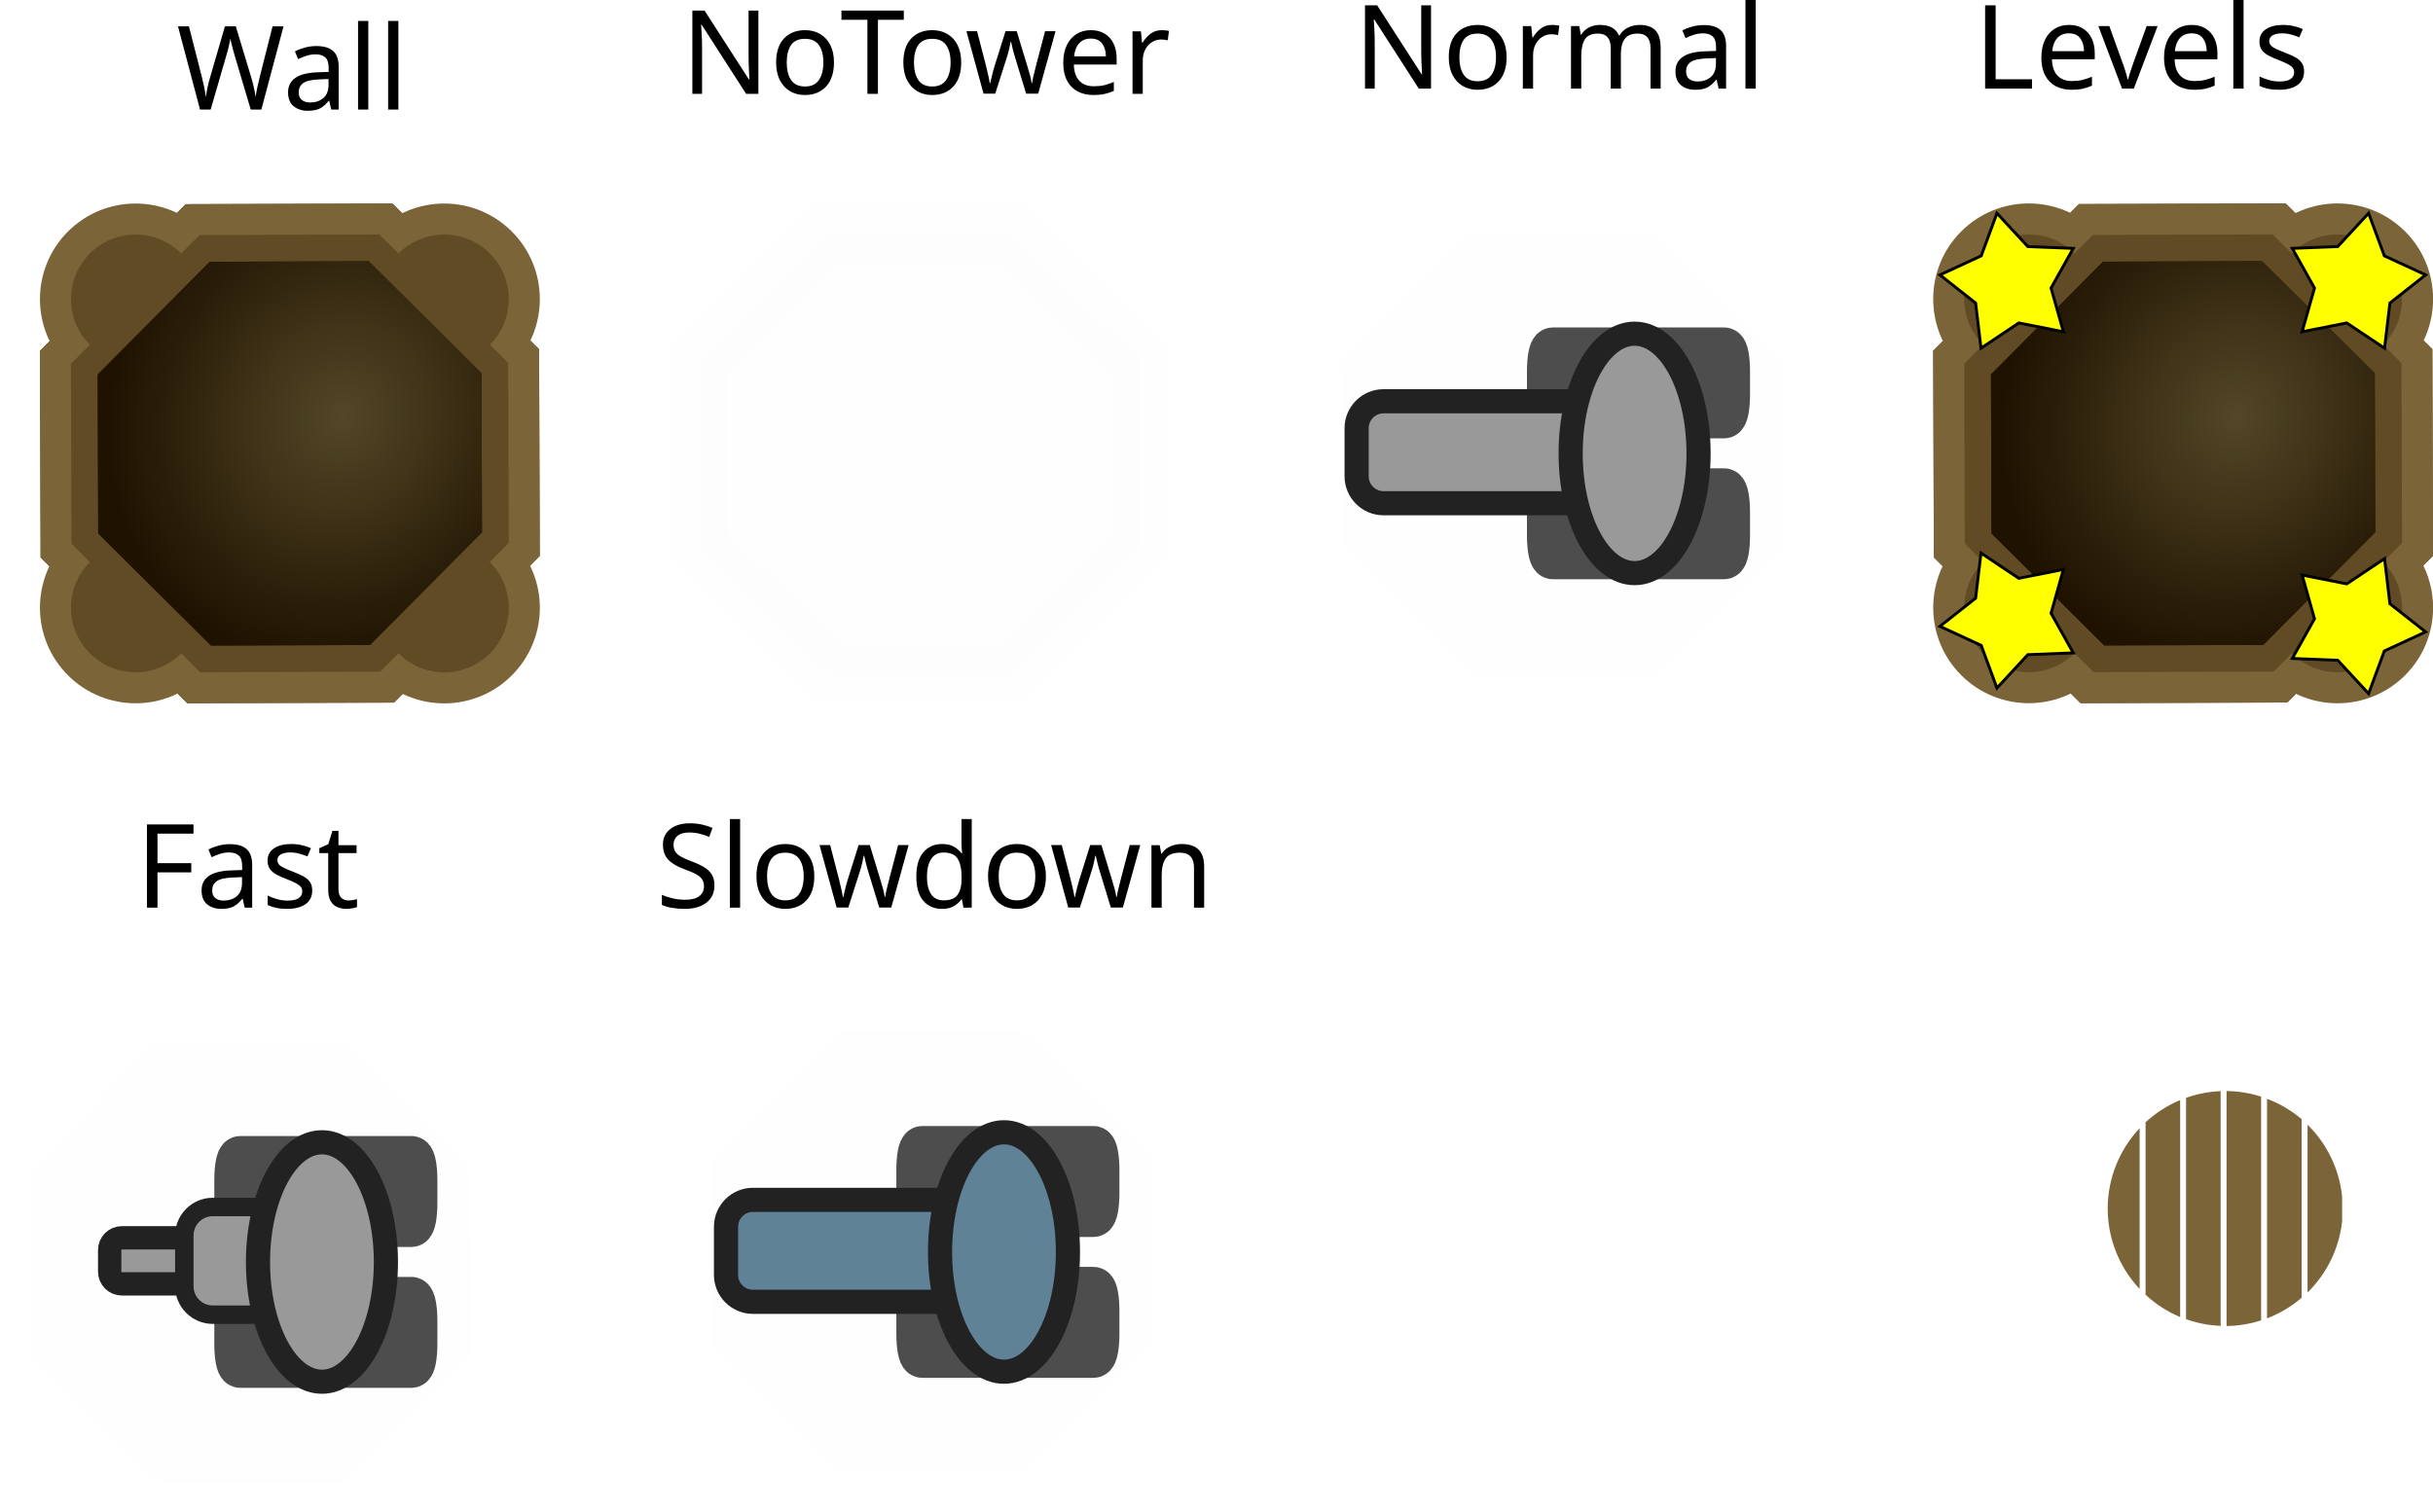
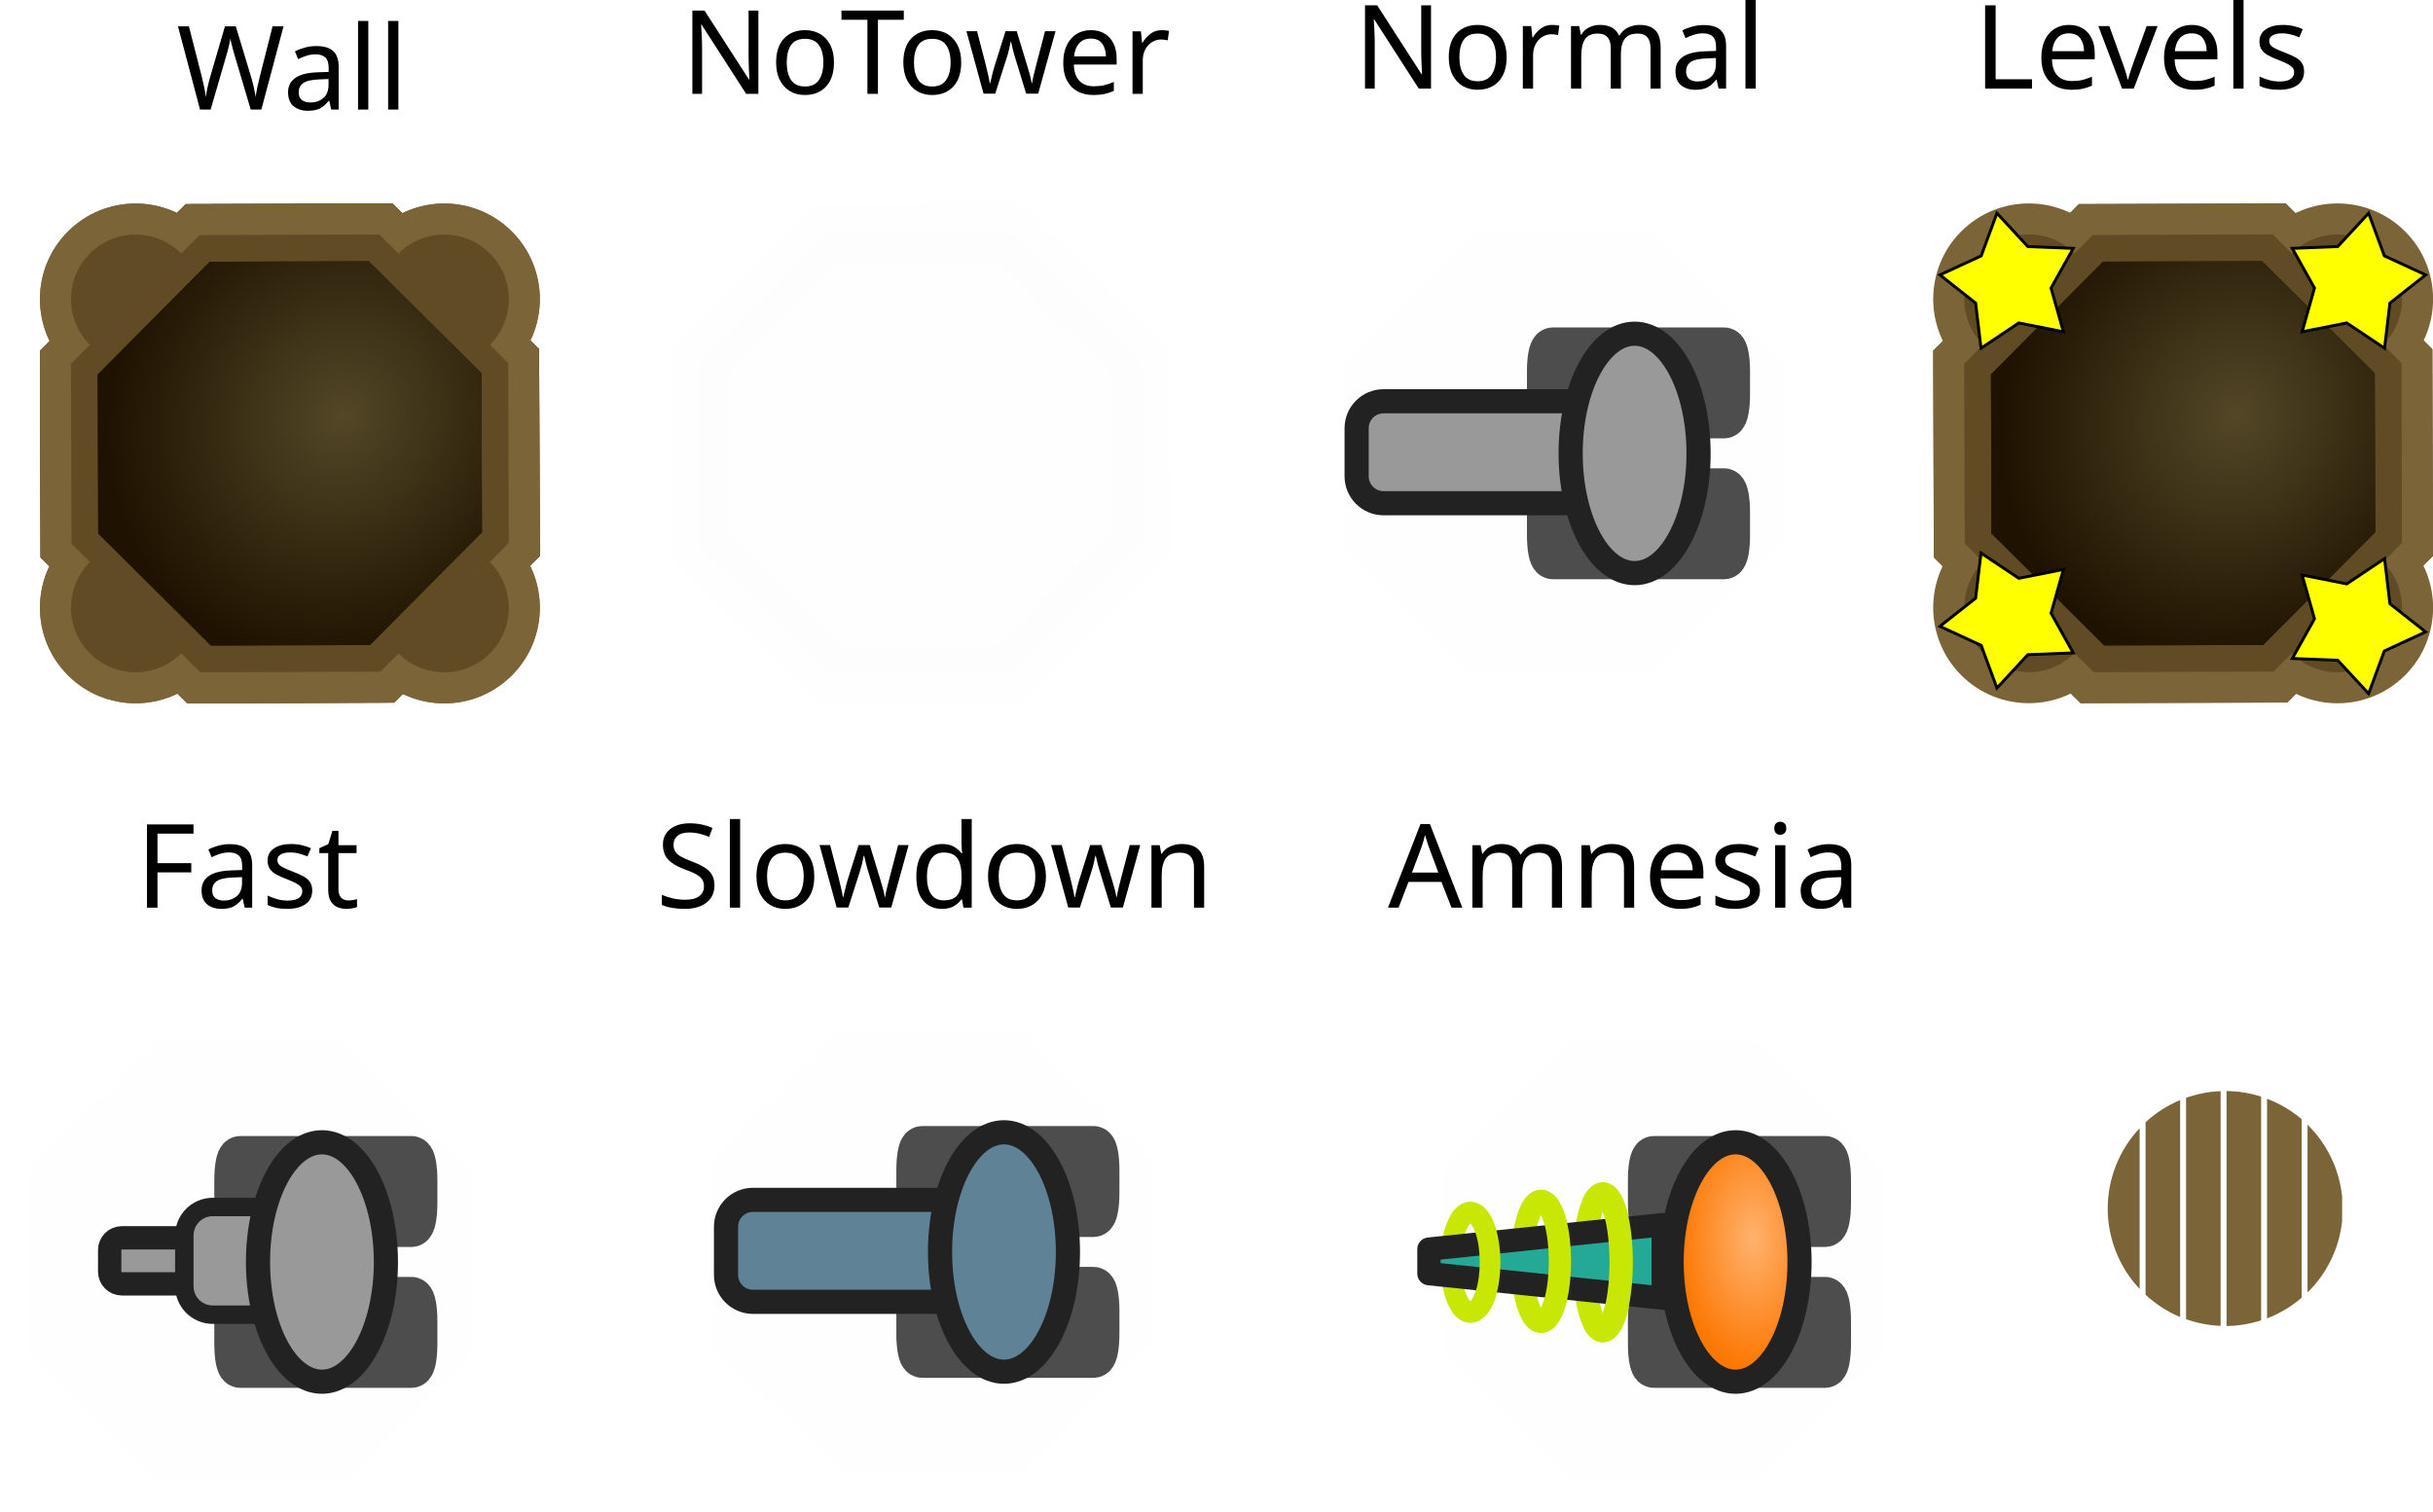
<svg xmlns="http://www.w3.org/2000/svg" xmlns:xlink="http://www.w3.org/1999/xlink" version="1.1" id="svg3954" width="834.521" height="518.696" viewBox="0 0 834.521 518.696">
  <defs id="defs3958">
+     <linearGradient id="linearGradient4571">
+       <stop style="stop-color:#ffb26e;stop-opacity:1" offset="0" id="stop4573" />
+       <stop style="stop-color:#fc7701;stop-opacity:1" offset="1" id="stop4575" />
+     </linearGradient>
+     <marker orient="auto" refY="0.0" refX="0.0" id="Arrow2Mend" style="overflow:visible;">
+       <path id="path4295" style="fill-rule:evenodd;stroke-width:0.625;stroke-linejoin:round;stroke:#288888;stroke-opacity:1;fill:#288888;fill-opacity:1" d="M 8.719,4.034 L -2.207,0.016 L 8.719,-4.002 C 6.973,-1.63 6.983,1.616 8.719,4.034 z " transform="scale(0.6) rotate(180) translate(0,0)" />
+     </marker>
    <linearGradient id="linearGradient868">
      <stop style="stop-color:#534727;stop-opacity:1" offset="0" id="stop864" />
      <stop style="stop-color:#1f1200;stop-opacity:1;" offset="1" id="stop866" />
    </linearGradient>
    <radialGradient xlink:href="#linearGradient868" id="radialGradient4826" cx="91.753" cy="61.468" fx="91.753" fy="61.468" r="76.49" gradientUnits="userSpaceOnUse" gradientTransform="matrix(1.041471,0.5771942,-0.6284157,1.133517,48.8269,-51.99556)" />
    <radialGradient xlink:href="#linearGradient868" id="radialGradient982" gradientUnits="userSpaceOnUse" gradientTransform="matrix(1.041471,0.5771942,-0.6284157,1.133517,48.8269,-51.99556)" cx="91.753" cy="61.468" fx="91.753" fy="61.468" r="76.49" />
    <radialGradient xlink:href="#linearGradient868" id="radialGradient1000" gradientUnits="userSpaceOnUse" gradientTransform="matrix(1.041471,0.5771942,-0.6284157,1.133517,48.8269,-51.99556)" cx="91.753" cy="61.468" fx="91.753" fy="61.468" r="76.49" />
    <radialGradient xlink:href="#linearGradient868" id="radialGradient3429" gradientUnits="userSpaceOnUse" gradientTransform="matrix(1.041471,0.5771942,-0.6284157,1.133517,48.8269,-51.99556)" cx="91.753" cy="61.468" fx="91.753" fy="61.468" r="76.49" />
+     <radialGradient xlink:href="#linearGradient4571" id="radialGradient4577" cx="587.654" cy="358.549" fx="587.654" fy="358.549" r="26.079" gradientTransform="matrix(1,0,0,1.73376,0,-266.4602)" gradientUnits="userSpaceOnUse" />
  </defs>
  <g id="layer1" style="display:inline" transform="translate(13.70159,69.82339)">
    <g style="display:inline" id="g956" transform="translate(1.7804064e-4,0.00112739)">
      <path transform="matrix(0.9979036,0.01742151,-0.01741848,0.9980776,2.152659,-1.168831)" style="display:inline;fill:#1f1200;fill-opacity:1;stroke:#614b25;stroke-width:19.822;stroke-miterlimit:4;stroke-dasharray:none;stroke-dashoffset:0;stroke-opacity:1" d="M 161.721,115.428 118.211,160.772 55.381,162.068 10.038,118.558 8.741,55.728 52.252,10.384 115.081,9.088 160.425,52.598 Z" id="path3966" />
      <path id="path4814" d="M 161.721,115.428 118.211,160.772 55.381,162.068 10.038,118.558 8.741,55.728 52.252,10.384 115.081,9.088 160.425,52.598 Z" style="display:inline;fill:url(#radialGradient4826);fill-opacity:1;fill-rule:nonzero;stroke:none;stroke-width:19.822;stroke-miterlimit:4;stroke-dasharray:none;stroke-dashoffset:0;stroke-opacity:1" transform="matrix(0.8674289,0.01514367,-0.01514103,0.8675801,13.07877,10.19302)" />
      <path transform="matrix(1.058391,0.01847401,-0.01847429,1.058375,-2.912422,-6.434432)" style="display:inline;fill:none;fill-opacity:1;stroke:#7c6439;stroke-width:10.019;stroke-miterlimit:4;stroke-dasharray:none;stroke-dashoffset:0;stroke-opacity:1" d="M 161.721,115.428 118.211,160.772 55.381,162.068 10.038,118.558 8.741,55.728 52.252,10.384 115.081,9.088 160.425,52.598 Z" id="path3966-5" />
      <path d="m 13.368,52.222 a 27.474,27.474 0 0 1 -10e-7,-38.854 27.474,27.474 0 0 1 38.854,-1e-6" id="path851" style="display:inline;fill:#614b25;fill-opacity:1;stroke:#7c6439;stroke-width:10.645;stroke-miterlimit:4;stroke-dasharray:none;stroke-dashoffset:99;stroke-opacity:1" />
      <path transform="scale(-1,1)" style="display:inline;fill:#614b25;fill-opacity:1;stroke:#7c6439;stroke-width:10.645;stroke-miterlimit:4;stroke-dasharray:none;stroke-dashoffset:99;stroke-opacity:1" id="path858" d="m -158.093,52.222 a 27.474,27.474 0 0 1 0,-38.854 27.474,27.474 0 0 1 38.854,-1e-6" />
      <path d="m -158.093,-119.268 a 27.474,27.474 0 0 1 0,-38.854 27.474,27.474 0 0 1 38.854,0" id="path860" style="display:inline;fill:#614b25;fill-opacity:1;stroke:#7c6439;stroke-width:10.645;stroke-miterlimit:4;stroke-dasharray:none;stroke-dashoffset:99;stroke-opacity:1" transform="scale(-1,-1)" />
      <path transform="scale(1,-1)" style="display:inline;fill:#614b25;fill-opacity:1;stroke:#7c6439;stroke-width:10.645;stroke-miterlimit:4;stroke-dasharray:none;stroke-dashoffset:99;stroke-opacity:1" id="path862" d="m 13.368,-119.237 a 27.474,27.474 0 0 1 -10e-7,-38.854 27.474,27.474 0 0 1 38.854,0" />
    </g>
    <text xml:space="preserve" style="font-style:normal;font-weight:normal;font-size:40px;line-height:1.25;font-family:sans-serif;letter-spacing:0px;word-spacing:0px;fill:#000000;fill-opacity:1;stroke:none" x="46.865" y="-32.223" id="text1004">
      <tspan id="tspan1002" x="46.865" y="-32.223">Wall</tspan>
    </text>
    <text id="text1008" y="-37.63" x="219.906" style="font-style:normal;font-weight:normal;font-size:40px;line-height:1.25;font-family:sans-serif;letter-spacing:0px;word-spacing:0px;fill:#000000;fill-opacity:1;stroke:none" xml:space="preserve">
      <tspan y="-37.63" x="219.906" id="tspan1006">NoTower</tspan>
    </text>
    <text xml:space="preserve" style="font-style:normal;font-weight:normal;font-size:40px;line-height:1.25;font-family:sans-serif;letter-spacing:0px;word-spacing:0px;fill:#000000;fill-opacity:1;stroke:none" x="450.626" y="-39.433" id="text1030">
      <tspan id="tspan1028" x="450.626" y="-39.433">Normal</tspan>
    </text>
    <g transform="translate(649.3899,-0.0308423)" id="g3413" style="display:inline">
      <path id="path3415" d="M 161.721,115.428 118.211,160.772 55.381,162.068 10.038,118.558 8.741,55.728 52.252,10.384 115.081,9.088 160.425,52.598 Z" style="display:inline;fill:#1f1200;fill-opacity:1;stroke:#614b25;stroke-width:19.822;stroke-miterlimit:4;stroke-dasharray:none;stroke-dashoffset:0;stroke-opacity:1" transform="matrix(0.9979036,0.01742151,-0.01741848,0.9980776,2.152659,-1.168831)" />
      <path transform="matrix(0.8674289,0.01514367,-0.01514103,0.8675801,13.07877,10.19302)" style="display:inline;fill:url(#radialGradient3429);fill-opacity:1;fill-rule:nonzero;stroke:none;stroke-width:19.822;stroke-miterlimit:4;stroke-dasharray:none;stroke-dashoffset:0;stroke-opacity:1" d="M 161.721,115.428 118.211,160.772 55.381,162.068 10.038,118.558 8.741,55.728 52.252,10.384 115.081,9.088 160.425,52.598 Z" id="path3417" />
      <path id="path3419" d="M 161.721,115.428 118.211,160.772 55.381,162.068 10.038,118.558 8.741,55.728 52.252,10.384 115.081,9.088 160.425,52.598 Z" style="display:inline;fill:none;fill-opacity:1;stroke:#7c6439;stroke-width:10.019;stroke-miterlimit:4;stroke-dasharray:none;stroke-dashoffset:0;stroke-opacity:1" transform="matrix(1.058391,0.01847401,-0.01847429,1.058375,-2.912422,-6.434432)" />
      <path style="display:inline;fill:#614b25;fill-opacity:1;stroke:#7c6439;stroke-width:10.645;stroke-miterlimit:4;stroke-dasharray:none;stroke-dashoffset:99;stroke-opacity:1" id="path3421" d="m 13.368,52.222 a 27.474,27.474 0 0 1 -10e-7,-38.854 27.474,27.474 0 0 1 38.854,-1e-6" />
      <path d="m -158.093,52.222 a 27.474,27.474 0 0 1 0,-38.854 27.474,27.474 0 0 1 38.854,-1e-6" id="path3423" style="display:inline;fill:#614b25;fill-opacity:1;stroke:#7c6439;stroke-width:10.645;stroke-miterlimit:4;stroke-dasharray:none;stroke-dashoffset:99;stroke-opacity:1" transform="scale(-1,1)" />
      <path transform="scale(-1,-1)" style="display:inline;fill:#614b25;fill-opacity:1;stroke:#7c6439;stroke-width:10.645;stroke-miterlimit:4;stroke-dasharray:none;stroke-dashoffset:99;stroke-opacity:1" id="path3425" d="m -158.093,-119.268 a 27.474,27.474 0 0 1 0,-38.854 27.474,27.474 0 0 1 38.854,0" />
      <path d="m 13.368,-119.237 a 27.474,27.474 0 0 1 -10e-7,-38.854 27.474,27.474 0 0 1 38.854,0" id="path3427" style="display:inline;fill:#614b25;fill-opacity:1;stroke:#7c6439;stroke-width:10.645;stroke-miterlimit:4;stroke-dasharray:none;stroke-dashoffset:99;stroke-opacity:1" transform="scale(1,-1)" />
    </g>
    <text id="text3449" y="-39.433" x="663.321" style="font-style:normal;font-weight:normal;font-size:40px;line-height:1.25;font-family:sans-serif;letter-spacing:0px;word-spacing:0px;fill:#000000;fill-opacity:1;stroke:none" xml:space="preserve">
      <tspan y="-39.433" x="663.321" id="tspan3453">Levels</tspan>
    </text>
+     <g transform="translate(1.7804064e-4,0.00112739)" id="g4579" style="display:inline">
+       <path id="path4581" d="M 161.721,115.428 118.211,160.772 55.381,162.068 10.038,118.558 8.741,55.728 52.252,10.384 115.081,9.088 160.425,52.598 Z" style="display:inline;fill:#1f1200;fill-opacity:1;stroke:#614b25;stroke-width:19.822;stroke-miterlimit:4;stroke-dasharray:none;stroke-dashoffset:0;stroke-opacity:1" transform="matrix(0.9979036,0.01742151,-0.01741848,0.9980776,2.152659,-1.168831)" />
+       <path transform="matrix(0.8674289,0.01514367,-0.01514103,0.8675801,13.07877,10.19302)" style="display:inline;fill:url(#radialGradient4826);fill-opacity:1;fill-rule:nonzero;stroke:none;stroke-width:19.822;stroke-miterlimit:4;stroke-dasharray:none;stroke-dashoffset:0;stroke-opacity:1" d="M 161.721,115.428 118.211,160.772 55.381,162.068 10.038,118.558 8.741,55.728 52.252,10.384 115.081,9.088 160.425,52.598 Z" id="path4583" />
+       <path id="path4585" d="M 161.721,115.428 118.211,160.772 55.381,162.068 10.038,118.558 8.741,55.728 52.252,10.384 115.081,9.088 160.425,52.598 Z" style="display:inline;fill:none;fill-opacity:1;stroke:#7c6439;stroke-width:10.019;stroke-miterlimit:4;stroke-dasharray:none;stroke-dashoffset:0;stroke-opacity:1" transform="matrix(1.058391,0.01847401,-0.01847429,1.058375,-2.912422,-6.434432)" />
+       <path style="display:inline;fill:#614b25;fill-opacity:1;stroke:#7c6439;stroke-width:10.645;stroke-miterlimit:4;stroke-dasharray:none;stroke-dashoffset:99;stroke-opacity:1" id="path4587" d="m 13.368,52.222 a 27.474,27.474 0 0 1 -10e-7,-38.854 27.474,27.474 0 0 1 38.854,-1e-6" />
+       <path d="m -158.093,52.222 a 27.474,27.474 0 0 1 0,-38.854 27.474,27.474 0 0 1 38.854,-1e-6" id="path4589" style="display:inline;fill:#614b25;fill-opacity:1;stroke:#7c6439;stroke-width:10.645;stroke-miterlimit:4;stroke-dasharray:none;stroke-dashoffset:99;stroke-opacity:1" transform="scale(-1,1)" />
+       <path transform="scale(-1,-1)" style="display:inline;fill:#614b25;fill-opacity:1;stroke:#7c6439;stroke-width:10.645;stroke-miterlimit:4;stroke-dasharray:none;stroke-dashoffset:99;stroke-opacity:1" id="path4591" d="m -158.093,-119.268 a 27.474,27.474 0 0 1 0,-38.854 27.474,27.474 0 0 1 38.854,0" />
+       <path d="m 13.368,-119.237 a 27.474,27.474 0 0 1 -10e-7,-38.854 27.474,27.474 0 0 1 38.854,0" id="path4593" style="display:inline;fill:#614b25;fill-opacity:1;stroke:#7c6439;stroke-width:10.645;stroke-miterlimit:4;stroke-dasharray:none;stroke-dashoffset:99;stroke-opacity:1" transform="scale(1,-1)" />
+     </g>
  </g>
  <g id="layer4" style="display:none" transform="translate(13.70177,69.82452)">
    <g transform="translate(216.0387,-3.09e-6)" id="g980" style="display:inline">
      <path id="path966" d="M 161.721,115.428 118.211,160.772 55.381,162.068 10.038,118.558 8.741,55.728 52.252,10.384 115.081,9.088 160.425,52.598 Z" style="display:inline;fill:#1f1200;fill-opacity:1;stroke:#614b25;stroke-width:19.822;stroke-miterlimit:4;stroke-dasharray:none;stroke-dashoffset:0;stroke-opacity:1" transform="matrix(0.9979036,0.01742151,-0.01741848,0.9980776,2.152659,-1.168831)" />
      <path transform="matrix(0.8674289,0.01514367,-0.01514103,0.8675801,13.07877,10.19302)" style="display:inline;fill:url(#radialGradient982);fill-opacity:1;fill-rule:nonzero;stroke:none;stroke-width:19.822;stroke-miterlimit:4;stroke-dasharray:none;stroke-dashoffset:0;stroke-opacity:1" d="M 161.721,115.428 118.211,160.772 55.381,162.068 10.038,118.558 8.741,55.728 52.252,10.384 115.081,9.088 160.425,52.598 Z" id="path968" />
      <path id="path970" d="M 161.721,115.428 118.211,160.772 55.381,162.068 10.038,118.558 8.741,55.728 52.252,10.384 115.081,9.088 160.425,52.598 Z" style="display:inline;fill:none;fill-opacity:1;stroke:#7c6439;stroke-width:10.019;stroke-miterlimit:4;stroke-dasharray:none;stroke-dashoffset:0;stroke-opacity:1" transform="matrix(1.058391,0.01847401,-0.01847429,1.058375,-2.912422,-6.434432)" />
      <path style="display:inline;fill:#614b25;fill-opacity:1;stroke:#7c6439;stroke-width:10.645;stroke-miterlimit:4;stroke-dasharray:none;stroke-dashoffset:99;stroke-opacity:1" id="path972" d="m 13.368,52.222 a 27.474,27.474 0 0 1 -10e-7,-38.854 27.474,27.474 0 0 1 38.854,-1e-6" />
      <path d="m -158.093,52.222 a 27.474,27.474 0 0 1 0,-38.854 27.474,27.474 0 0 1 38.854,-1e-6" id="path974" style="display:inline;fill:#614b25;fill-opacity:1;stroke:#7c6439;stroke-width:10.645;stroke-miterlimit:4;stroke-dasharray:none;stroke-dashoffset:99;stroke-opacity:1" transform="scale(-1,1)" />
      <path transform="scale(-1,-1)" style="display:inline;fill:#614b25;fill-opacity:1;stroke:#7c6439;stroke-width:10.645;stroke-miterlimit:4;stroke-dasharray:none;stroke-dashoffset:99;stroke-opacity:1" id="path976" d="m -158.093,-119.268 a 27.474,27.474 0 0 1 0,-38.854 27.474,27.474 0 0 1 38.854,0" />
      <path d="m 13.368,-119.237 a 27.474,27.474 0 0 1 -10e-7,-38.854 27.474,27.474 0 0 1 38.854,0" id="path978" style="display:inline;fill:#614b25;fill-opacity:1;stroke:#7c6439;stroke-width:10.645;stroke-miterlimit:4;stroke-dasharray:none;stroke-dashoffset:99;stroke-opacity:1" transform="scale(1,-1)" />
    </g>
    <g style="display:inline" id="g998" transform="translate(436.5379,0)">
      <path transform="matrix(0.9979036,0.01742151,-0.01741848,0.9980776,2.152659,-1.168831)" style="display:inline;fill:#1f1200;fill-opacity:1;stroke:#614b25;stroke-width:19.822;stroke-miterlimit:4;stroke-dasharray:none;stroke-dashoffset:0;stroke-opacity:1" d="M 161.721,115.428 118.211,160.772 55.381,162.068 10.038,118.558 8.741,55.728 52.252,10.384 115.081,9.088 160.425,52.598 Z" id="path984" />
      <path id="path986" d="M 161.721,115.428 118.211,160.772 55.381,162.068 10.038,118.558 8.741,55.728 52.252,10.384 115.081,9.088 160.425,52.598 Z" style="display:inline;fill:url(#radialGradient1000);fill-opacity:1;fill-rule:nonzero;stroke:none;stroke-width:19.822;stroke-miterlimit:4;stroke-dasharray:none;stroke-dashoffset:0;stroke-opacity:1" transform="matrix(0.8674289,0.01514367,-0.01514103,0.8675801,13.07877,10.19302)" />
      <path transform="matrix(1.058391,0.01847401,-0.01847429,1.058375,-2.912422,-6.434432)" style="display:inline;fill:none;fill-opacity:1;stroke:#7c6439;stroke-width:10.019;stroke-miterlimit:4;stroke-dasharray:none;stroke-dashoffset:0;stroke-opacity:1" d="M 161.721,115.428 118.211,160.772 55.381,162.068 10.038,118.558 8.741,55.728 52.252,10.384 115.081,9.088 160.425,52.598 Z" id="path988" />
      <path d="m 13.368,52.222 a 27.474,27.474 0 0 1 -10e-7,-38.854 27.474,27.474 0 0 1 38.854,-1e-6" id="path990" style="display:inline;fill:#614b25;fill-opacity:1;stroke:#7c6439;stroke-width:10.645;stroke-miterlimit:4;stroke-dasharray:none;stroke-dashoffset:99;stroke-opacity:1" />
      <path transform="scale(-1,1)" style="display:inline;fill:#614b25;fill-opacity:1;stroke:#7c6439;stroke-width:10.645;stroke-miterlimit:4;stroke-dasharray:none;stroke-dashoffset:99;stroke-opacity:1" id="path992" d="m -158.093,52.222 a 27.474,27.474 0 0 1 0,-38.854 27.474,27.474 0 0 1 38.854,-1e-6" />
      <path d="m -158.093,-119.268 a 27.474,27.474 0 0 1 0,-38.854 27.474,27.474 0 0 1 38.854,0" id="path994" style="display:inline;fill:#614b25;fill-opacity:1;stroke:#7c6439;stroke-width:10.645;stroke-miterlimit:4;stroke-dasharray:none;stroke-dashoffset:99;stroke-opacity:1" transform="scale(-1,-1)" />
      <path transform="scale(1,-1)" style="display:inline;fill:#614b25;fill-opacity:1;stroke:#7c6439;stroke-width:10.645;stroke-miterlimit:4;stroke-dasharray:none;stroke-dashoffset:99;stroke-opacity:1" id="path996" d="m 13.368,-119.237 a 27.474,27.474 0 0 1 -10e-7,-38.854 27.474,27.474 0 0 1 38.854,0" />
    </g>
  </g>
  <g id="layer3" transform="translate(13.70159,69.82339)" style="display:inline">
    <rect rx="1.4" ry="7.464" y="375.795" x="67.345" height="22.987" width="61.438" id="rect918-9" style="display:inline;fill:#4d4d4d;fill-opacity:1;stroke:#4d4d4d;stroke-width:15.078;stroke-linejoin:round;stroke-miterlimit:4;stroke-dasharray:none;stroke-dashoffset:99;stroke-opacity:1" />
    <rect style="display:inline;fill:#4d4d4d;fill-opacity:1;stroke:#4d4d4d;stroke-width:15.078;stroke-linejoin:round;stroke-miterlimit:4;stroke-dasharray:none;stroke-dashoffset:99;stroke-opacity:1" id="rect4367-2" width="61.438" height="22.987" x="67.345" y="327.465" ry="7.464" rx="1.4" />
    <g id="g4313">
      <path id="path939" d="M 161.721,115.428 118.211,160.772 55.381,162.068 10.038,118.558 8.741,55.728 52.252,10.384 115.081,9.088 160.425,52.598 Z" style="display:inline;fill:#000000;fill-opacity:0.004;stroke:#000000;stroke-width:19.822;stroke-miterlimit:4;stroke-dasharray:none;stroke-dashoffset:0;stroke-opacity:0" transform="matrix(0.9979036,0.01742151,-0.01741848,0.9980776,438.6908,-1.167704)" />
      <g transform="matrix(2.071434,0,0,2.071434,-533.8386,-92.25217)" id="g916" />
      <g transform="matrix(2.071434,0,0,2.071434,-533.8386,-48.77949)" id="g920">
        <rect rx="0.676" ry="3.603" y="71.043" x="507.582" height="11.097" width="29.66" id="rect918" style="fill:#4d4d4d;fill-opacity:1;stroke:#4d4d4d;stroke-width:7.279;stroke-linejoin:round;stroke-miterlimit:4;stroke-dasharray:none;stroke-dashoffset:99;stroke-opacity:1" />
        <rect style="fill:#4d4d4d;fill-opacity:1;stroke:#4d4d4d;stroke-width:7.279;stroke-linejoin:round;stroke-miterlimit:4;stroke-dasharray:none;stroke-dashoffset:99;stroke-opacity:1" id="rect4367" width="29.66" height="11.097" x="507.582" y="47.712" ry="3.603" rx="0.676" />
      </g>
      <rect ry="9.241" y="67.842" x="451.625" height="34.982" width="105.106" id="rect860" style="fill:#999999;fill-opacity:1;stroke:#222222;stroke-width:8.286;stroke-linecap:round;stroke-linejoin:round;stroke-miterlimit:4;stroke-dasharray:none;stroke-dashoffset:99;stroke-opacity:1" />
      <ellipse ry="41.071" rx="21.936" cy="85.731" cx="546.967" id="path883" style="fill:#999999;fill-opacity:1;stroke:#222222;stroke-width:8.286;stroke-linecap:round;stroke-linejoin:round;stroke-miterlimit:4;stroke-dasharray:none;stroke-dashoffset:99;stroke-opacity:1" />
    </g>
    <path id="path945" d="M 161.721,115.428 118.211,160.772 55.381,162.068 10.038,118.558 8.741,55.728 52.252,10.384 115.081,9.088 160.425,52.598 Z" style="display:inline;fill:#000000;fill-opacity:0.004;stroke:#000000;stroke-width:19.822;stroke-miterlimit:4;stroke-dasharray:none;stroke-dashoffset:0;stroke-opacity:0.004" transform="matrix(0.9979036,0.01742151,-0.01741848,0.9980776,218.1916,-1.167704)" />
    <path transform="matrix(0.9979036,0.01742151,-0.01741848,0.9980776,651.5426,-1.199668)" style="display:inline;fill:#000000;fill-opacity:0.004;stroke:#000000;stroke-width:19.822;stroke-miterlimit:4;stroke-dasharray:none;stroke-dashoffset:0;stroke-opacity:0.004" d="M 161.721,115.428 118.211,160.772 55.381,162.068 10.038,118.558 8.741,55.728 52.252,10.384 115.081,9.088 160.425,52.598 Z" id="path3391" />
    <path style="fill:#ffff00;fill-rule:evenodd;stroke:#000000;stroke-width:1px;stroke-linecap:butt;stroke-linejoin:miter;stroke-opacity:1" id="path3435" d="m 694.047,125.553 -4.232,15.008 7.61,13.61 -15.581,0.613 -10.592,11.443 -5.398,-14.629 -14.156,-6.538 12.245,-9.654 1.843,-15.483 12.965,8.662 z" />
    <path d="m 694.047,-44.002 -4.232,15.008 7.61,13.61 -15.581,0.613 -10.592,11.443 -5.398,-14.629 -14.156,-6.538 12.245,-9.654 1.843,-15.483 12.965,8.662 z" id="path3443" style="fill:#ffff00;fill-rule:evenodd;stroke:#000000;stroke-width:1px;stroke-linecap:butt;stroke-linejoin:miter;stroke-opacity:1" transform="scale(1,-1)" />
    <path transform="scale(-1,-1)" style="fill:#ffff00;fill-rule:evenodd;stroke:#000000;stroke-width:1px;stroke-linecap:butt;stroke-linejoin:miter;stroke-opacity:1" id="path3445" d="m -775.938,-44.002 -4.232,15.008 7.61,13.61 -15.581,0.613 -10.592,11.443 -5.398,-14.629 -14.156,-6.538 12.245,-9.654 1.843,-15.483 12.965,8.662 z" />
    <path d="m -775.938,127.465 -4.232,15.008 7.61,13.61 -15.581,0.613 -10.592,11.443 -5.398,-14.629 -14.156,-6.538 12.245,-9.654 1.843,-15.483 12.965,8.662 z" id="path3447" style="fill:#ffff00;fill-rule:evenodd;stroke:#000000;stroke-width:1px;stroke-linecap:butt;stroke-linejoin:miter;stroke-opacity:1" transform="scale(-1,1)" />
    <text xml:space="preserve" style="font-style:normal;font-weight:normal;font-size:40px;line-height:1.25;font-family:sans-serif;letter-spacing:0px;word-spacing:0px;display:inline;fill:#000000;fill-opacity:1;stroke:none" x="32.831" y="241.585" id="text1030-1">
      <tspan x="32.831" y="241.585" id="tspan4298">Fast</tspan>
    </text>
    <g id="g4416">
      <path id="path939-7" d="M 161.721,115.428 118.211,160.772 55.381,162.068 10.038,118.558 8.741,55.728 52.252,10.384 115.081,9.088 160.425,52.598 Z" style="display:inline;fill:#000000;fill-opacity:0.004;stroke:#000000;stroke-width:19.822;stroke-miterlimit:4;stroke-dasharray:none;stroke-dashoffset:0;stroke-opacity:0" transform="matrix(0.9979036,0.01742151,-0.01741848,0.9980776,-11.54893,276.2451)" />
      <g transform="matrix(2.071434,0,0,2.071434,-984.0783,185.1607)" id="g916-2" style="display:inline" />
      <g transform="matrix(2.071434,0,0,2.071434,-984.0783,228.6334)" id="g920-2" style="display:inline" />
      <rect style="display:inline;fill:#999999;fill-opacity:1;stroke:#222222;stroke-width:8;stroke-linecap:round;stroke-linejoin:round;stroke-miterlimit:4;stroke-dasharray:none;stroke-dashoffset:99;stroke-opacity:1" id="rect4296" width="55.075" height="15.804" x="23.922" y="354.844" ry="4.175" />
      <rect ry="9.759" y="344.273" x="49.522" height="36.945" width="57.951" id="rect860-7" style="display:inline;fill:#999999;fill-opacity:1;stroke:#222222;stroke-width:6.323;stroke-linecap:round;stroke-linejoin:round;stroke-miterlimit:4;stroke-dasharray:none;stroke-dashoffset:99;stroke-opacity:1" />
      <ellipse ry="41.071" rx="21.936" cy="363.143" cx="96.727" id="path883-5" style="display:inline;fill:#999999;fill-opacity:1;stroke:#222222;stroke-width:8.286;stroke-linecap:round;stroke-linejoin:round;stroke-miterlimit:4;stroke-dasharray:none;stroke-dashoffset:99;stroke-opacity:1" />
    </g>
    <text id="text4323" y="241.585" x="211.279" style="font-style:normal;font-weight:normal;font-size:40px;line-height:1.25;font-family:sans-serif;letter-spacing:0px;word-spacing:0px;display:inline;fill:#000000;fill-opacity:1;stroke:none" xml:space="preserve">
      <tspan id="tspan4325" y="241.585" x="211.279">Slowdown</tspan>
    </text>
    <g id="g4432">
      <rect style="display:inline;fill:#4d4d4d;fill-opacity:1;stroke:#4d4d4d;stroke-width:15.078;stroke-linejoin:round;stroke-miterlimit:4;stroke-dasharray:none;stroke-dashoffset:99;stroke-opacity:1" id="rect918-2" width="61.438" height="22.987" x="301.284" y="372.362" ry="7.464" rx="1.4" />
      <rect rx="1.4" ry="7.464" y="324.033" x="301.284" height="22.987" width="61.438" id="rect4367-8" style="display:inline;fill:#4d4d4d;fill-opacity:1;stroke:#4d4d4d;stroke-width:15.078;stroke-linejoin:round;stroke-miterlimit:4;stroke-dasharray:none;stroke-dashoffset:99;stroke-opacity:1" />
      <path transform="matrix(0.9979036,0.01742151,-0.01741848,0.9980776,222.3904,272.8127)" style="display:inline;fill:#000000;fill-opacity:0.004;stroke:#000000;stroke-width:19.822;stroke-miterlimit:4;stroke-dasharray:none;stroke-dashoffset:0;stroke-opacity:0" d="M 161.721,115.428 118.211,160.772 55.381,162.068 10.038,118.558 8.741,55.728 52.252,10.384 115.081,9.088 160.425,52.598 Z" id="path4349" />
      <rect style="fill:#608297;fill-opacity:1;stroke:#222222;stroke-width:8.286;stroke-linecap:round;stroke-linejoin:round;stroke-miterlimit:4;stroke-dasharray:none;stroke-dashoffset:99;stroke-opacity:1" id="rect4361" width="105.106" height="34.982" x="235.324" y="341.822" ry="9.241" />
      <ellipse style="fill:#608297;fill-opacity:1;stroke:#222222;stroke-width:8.286;stroke-linecap:round;stroke-linejoin:round;stroke-miterlimit:4;stroke-dasharray:none;stroke-dashoffset:99;stroke-opacity:1" id="ellipse4363" cx="330.666" cy="359.711" rx="21.936" ry="41.071" />
    </g>
    <path id="path850" d="m 750.009,304.488 10e-6,80.625 a 40.331,40.331 0 0 0 11.855,-1.953 l 10e-6,-76.754 a 40.331,40.331 0 0 0 -11.855,-1.918 z m -2.033,0.035 a 40.331,40.331 0 0 0 -11.857,2.301 l 0,75.943 a 40.331,40.331 0 0 0 11.857,2.281 z m 15.922,2.625 10e-6,75.336 a 40.331,40.331 0 0 0 11.857,-7.072 l 0,-61.273 a 40.331,40.331 0 0 0 -11.857,-6.99 z m -29.811,0.451 a 40.331,40.331 0 0 0 -11.857,7.604 l 0,59.176 a 40.331,40.331 0 0 0 11.857,7.646 z m 43.699,8.43 0,57.578 a 40.331,40.331 0 0 0 11.857,-24.396 l 0,-8.572 a 40.331,40.331 0 0 0 -11.857,-24.609 z m -57.59,1.209 a 40.331,40.331 0 0 0 -10.955,27.561 40.331,40.331 0 0 0 10.955,27.594 z" style="display:inline;opacity:1;fill:#7c6439;fill-opacity:1;fill-rule:nonzero;stroke:none;stroke-width:8.214;stroke-miterlimit:4;stroke-dasharray:none;stroke-dashoffset:0;stroke-opacity:1" />
+     <g transform="matrix(2.071434,0,0,2.071434,-499.2051,185.1607)" id="g4242" style="display:inline" />
+     <g transform="matrix(2.071434,0,0,2.071434,-499.2051,228.6334)" id="g4244" style="display:inline" />
+     <g id="g4603">
+       <path transform="matrix(0.9979036,0.01742151,-0.01741848,0.9980776,473.3243,276.2451)" style="display:inline;fill:#000000;fill-opacity:0.004;stroke:#000000;stroke-width:19.822;stroke-miterlimit:4;stroke-dasharray:none;stroke-dashoffset:0;stroke-opacity:0" d="M 161.721,115.428 118.211,160.772 55.381,162.068 10.038,118.558 8.741,55.728 52.252,10.384 115.081,9.088 160.425,52.598 Z" id="path4240" />
+       <path style="fill:none;fill-opacity:1;stroke:#c9e704;stroke-width:8;stroke-linecap:square;stroke-linejoin:miter;stroke-miterlimit:4;stroke-dasharray:none;stroke-opacity:1" id="path4544" d="m 542.204,368.601 a 6.309,23.433 0 0 1 -7.278,17.703 6.309,23.433 0 0 1 -5.118,-26.129 6.309,23.433 0 0 1 6.774,-20.274 6.309,23.433 0 0 1 5.785,24.134" />
+       <rect rx="1.4" ry="7.464" y="375.795" x="552.218" height="22.987" width="61.438" id="rect4234" style="display:inline;fill:#4d4d4d;fill-opacity:1;stroke:#4d4d4d;stroke-width:15.078;stroke-linejoin:round;stroke-miterlimit:4;stroke-dasharray:none;stroke-dashoffset:99;stroke-opacity:1" />
+       <rect style="display:inline;fill:#4d4d4d;fill-opacity:1;stroke:#4d4d4d;stroke-width:15.078;stroke-linejoin:round;stroke-miterlimit:4;stroke-dasharray:none;stroke-dashoffset:99;stroke-opacity:1" id="rect4236" width="61.438" height="22.987" x="552.218" y="327.465" ry="7.464" rx="1.4" />
+       <ellipse style="display:inline;fill:url(#radialGradient4577);fill-opacity:1;stroke:#222222;stroke-width:8.286;stroke-linecap:round;stroke-linejoin:round;stroke-miterlimit:4;stroke-dasharray:none;stroke-dashoffset:99;stroke-opacity:1" id="ellipse4250" cx="581.6" cy="363.143" rx="21.936" ry="41.071" />
+       <path d="m 521.192,367.655 a 6.49,20.742 0 0 1 -7.487,15.67 6.49,20.742 0 0 1 -5.266,-23.129 6.49,20.742 0 0 1 6.969,-17.946 6.49,20.742 0 0 1 5.951,21.363" id="path4563" style="fill:none;fill-opacity:1;stroke:#c9e704;stroke-width:7.634;stroke-linecap:square;stroke-linejoin:miter;stroke-miterlimit:4;stroke-dasharray:none;stroke-opacity:1" />
+       <path style="fill:none;fill-opacity:1;stroke:#c9e704;stroke-width:7.091;stroke-linecap:square;stroke-linejoin:miter;stroke-miterlimit:4;stroke-dasharray:none;stroke-opacity:1" id="path4567" d="m 497.221,367.171 a 6.759,17.183 0 0 1 -7.798,12.981 6.759,17.183 0 0 1 -5.484,-19.159 6.759,17.183 0 0 1 7.258,-14.866 6.759,17.183 0 0 1 6.198,17.697" />
+       <path id="path4256" d="m 556.79,375.551 -80.361,-8.412 0,-8.412 80.361,-8.412 z" style="fill:#25a997;fill-opacity:1;fill-rule:evenodd;stroke:#222222;stroke-width:8;stroke-linecap:butt;stroke-linejoin:round;stroke-miterlimit:4;stroke-dasharray:none;stroke-opacity:1" />
+       <path d="m 533.114,342.536 a 6.309,23.433 0 0 1 7.785,5.678 6.309,23.433 0 0 1 0.135,29.463 6.309,23.433 0 0 1 -7.729,6.655" id="path4258" style="fill:none;fill-opacity:1;stroke:#c9e704;stroke-width:8;stroke-linecap:round;stroke-linejoin:miter;stroke-miterlimit:4;stroke-dasharray:none;stroke-opacity:1" />
+       <path style="fill:none;fill-opacity:1;stroke:#c9e704;stroke-width:7.634;stroke-linecap:round;stroke-linejoin:miter;stroke-miterlimit:4;stroke-dasharray:none;stroke-opacity:1" id="path4565" d="m 511.841,344.583 a 6.49,20.742 0 0 1 8.009,5.026 6.49,20.742 0 0 1 0.138,26.08 6.49,20.742 0 0 1 -7.951,5.891" />
+       <path d="m 487.482,348.057 a 6.759,17.183 0 0 1 8.341,4.163 6.759,17.183 0 0 1 0.144,21.605 6.759,17.183 0 0 1 -8.28,4.88" id="path4569" style="fill:none;fill-opacity:1;stroke:#c9e704;stroke-width:7.091;stroke-linecap:round;stroke-linejoin:miter;stroke-miterlimit:4;stroke-dasharray:none;stroke-opacity:1" />
+     </g>
+     <text xml:space="preserve" style="font-style:normal;font-weight:normal;font-size:40px;line-height:1.25;font-family:sans-serif;letter-spacing:0px;word-spacing:0px;display:inline;fill:#000000;fill-opacity:1;stroke:none" x="462.368" y="241.585" id="text4597">
+       <tspan x="462.368" y="241.585" id="tspan4599">Amnesia</tspan>
+       <tspan x="462.368" y="291.585" id="tspan4601" />
+     </text>
  </g>
  <g id="layer2" transform="translate(13.70177,69.82452)" />
</svg>
